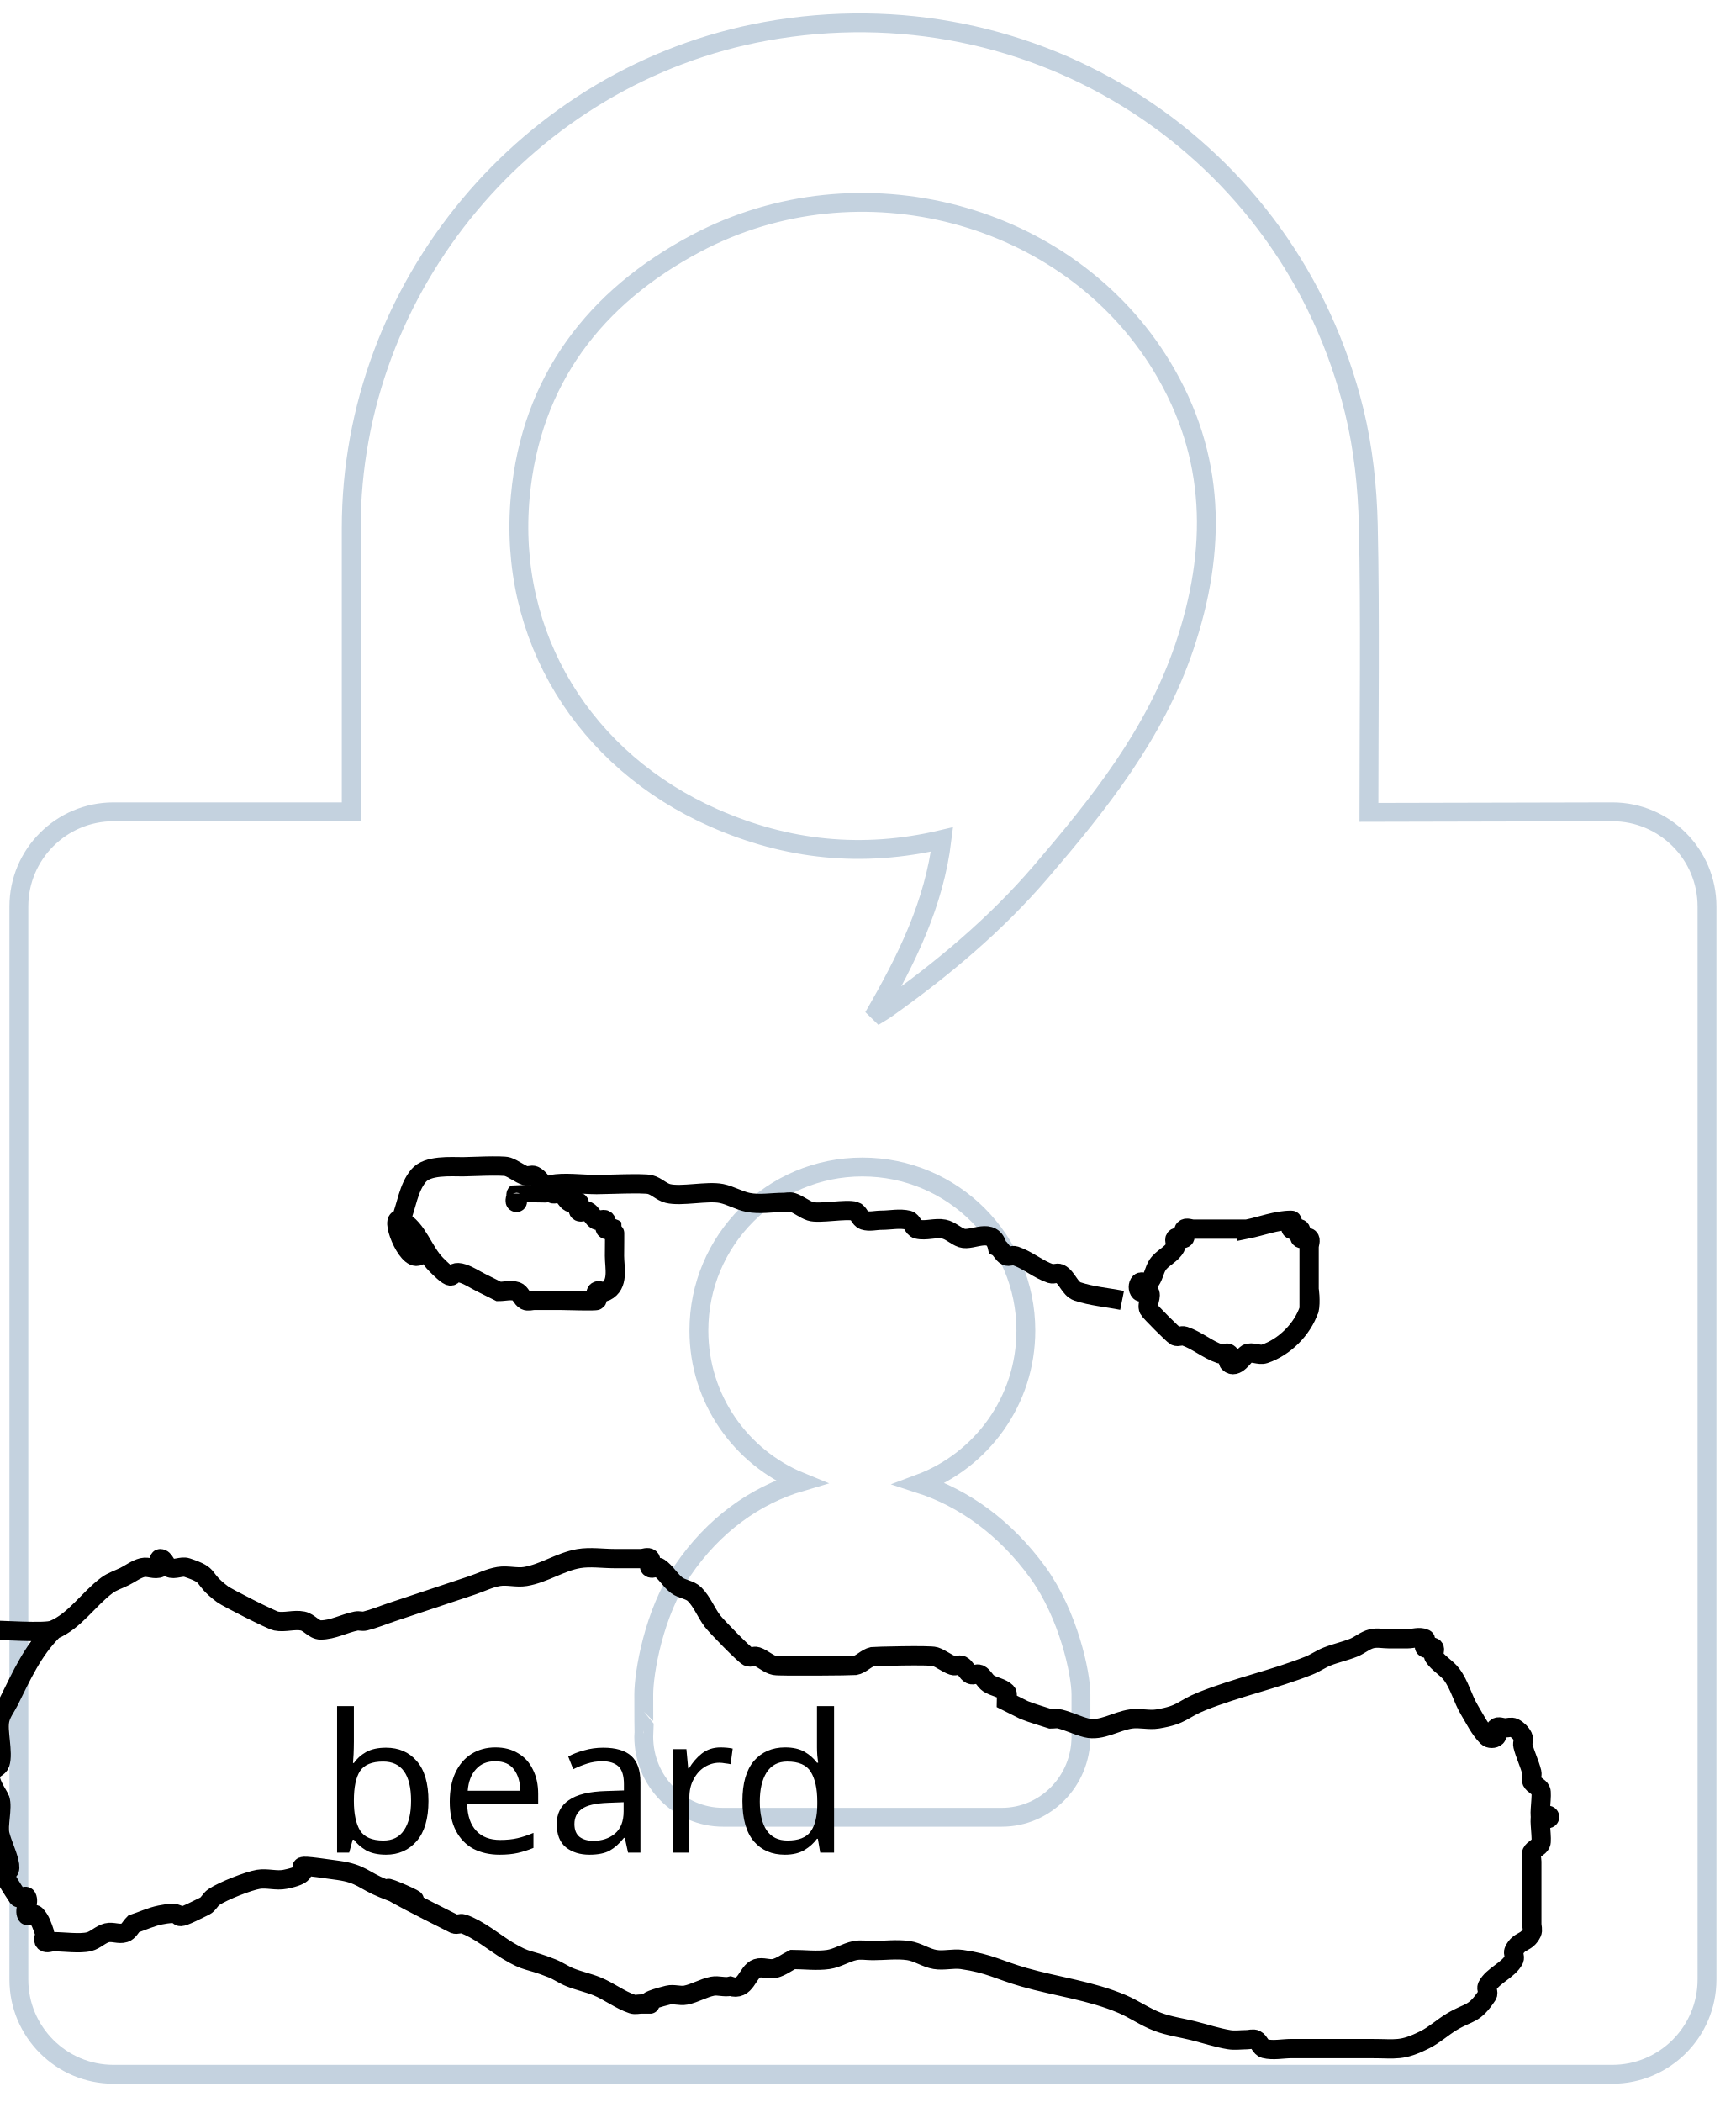
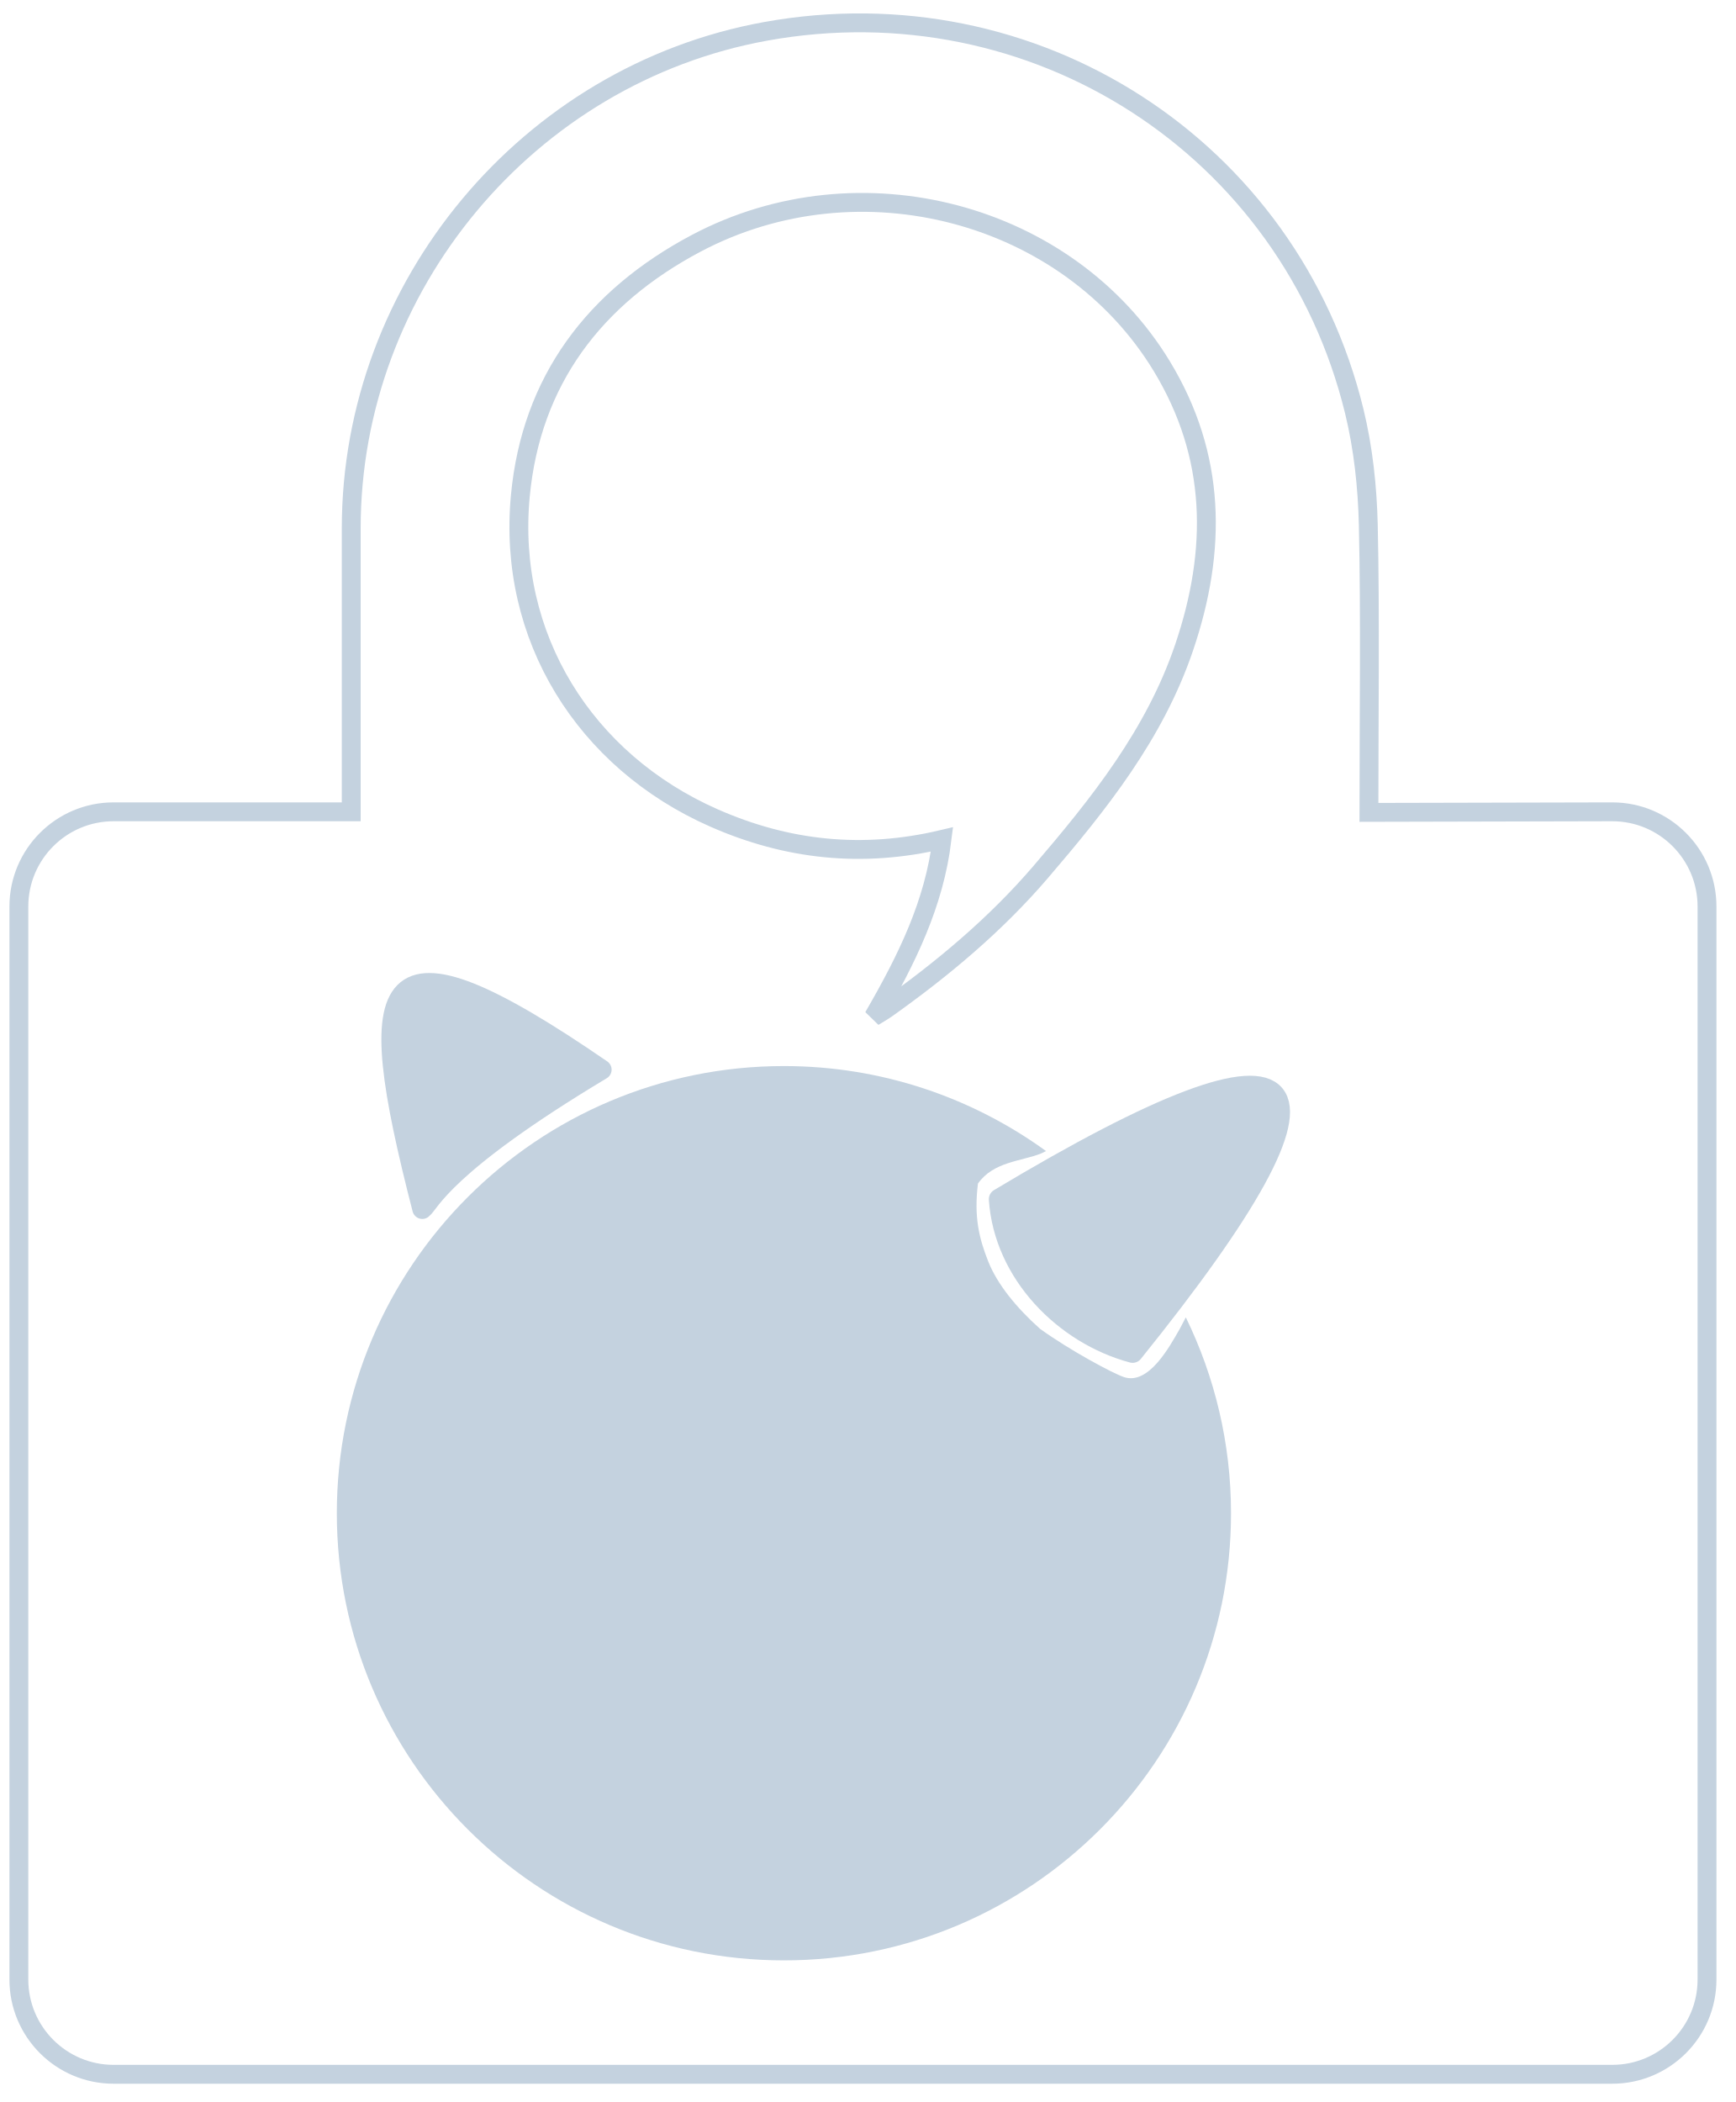
<svg xmlns="http://www.w3.org/2000/svg" version="1.1" id="Layer_1" x="0px" y="0px" width="90px" height="109px" viewBox="-1 -1 92 111" enable-background="new 0 0 90 109" xml:space="preserve">
  <defs id="defs9" />
  <g id="g3">
-     <path d="M71.574,41.851c0-4.685,0.074-10.553-0.033-15.237c-0.047-2.018-0.268-4.076-0.746-6.034   C67.374,6.581,53.823-2.125,39.594,0.45C26.998,2.729,17.621,13.968,17.621,26.786v13.865v1.17c-0.475,0-0.794-0.001-1.116,0H5.023   C2.25,41.821,0,44.07,0,46.844v56.875c0,2.773,2.25,5.023,5.023,5.023h79.451c2.775,0,5.024-2.25,5.024-5.023V46.844   c0-2.774-2.249-5.023-5.024-5.023L71.574,41.851z M52.107,95.118H37.332c-2.322,0-4.203-1.914-4.203-4.274   c0-0.063,0.007-0.127,0.009-0.19c-0.005,0-0.006-1.021-0.008-2.041c-0.001-1.129,0.511-4.289,2.061-6.574   c1.641-2.418,3.855-3.99,6.257-4.697c-3.166-1.291-5.396-4.398-5.396-8.025c0-4.789,3.88-8.668,8.667-8.668   c4.789,0,8.667,3.879,8.667,8.668c0,3.719-2.344,6.891-5.637,8.12c2.332,0.753,4.537,2.313,6.273,4.707   c1.621,2.235,2.285,5.343,2.285,6.47v2.043c-0.006,0.062,0,0.125,0,0.189C56.308,93.204,54.427,95.118,52.107,95.118    M61.779,33.104c-1.562,4.611-4.52,8.305-7.61,11.912c-2.386,2.783-5.19,5.125-8.176,7.247c-0.144,0.103-0.298,0.188-0.685,0.427   c1.781-3.076,3.217-5.998,3.633-9.404c-4.234,1.002-8.227,0.564-12.093-1.14c-6.862-3.023-10.963-9.618-10.263-17.063   c0.573-6.127,3.94-10.543,9.321-13.395c8.667-4.593,19.734-1.655,24.689,6.516C63.482,22.962,63.527,27.945,61.779,33.104" id="path5" style="opacity:1;fill:none;fill-opacity:0;stroke:#c4d2df;stroke-opacity:1" />
+     <path d="m 71.574,41.851 c 0,-4.685 0.074,-10.553 -0.033,-15.237 C 71.494,24.596 71.273,22.538 70.795,20.58 67.374,6.581 53.823,-2.125 39.594,0.45 26.998,2.729 17.621,13.968 17.621,26.786 l 0,13.865 0,1.17 c -0.475,0 -0.794,-10e-4 -1.116,0 l -11.482,0 C 2.25,41.821 0,44.07 0,46.844 l 0,56.875 c 0,2.773 2.25,5.023 5.023,5.023 l 79.451,0 c 2.775,0 5.024,-2.25 5.024,-5.023 l 0,-56.875 c 0,-2.774 -2.249,-5.023 -5.024,-5.023 z m -9.795,-8.747 c -1.562,4.611 -4.52,8.305 -7.61,11.912 -2.386,2.783 -5.19,5.125 -8.176,7.247 -0.144,0.103 -0.298,0.188 -0.685,0.427 1.781,-3.076 3.217,-5.998 3.633,-9.404 -4.234,1.002 -8.227,0.564 -12.093,-1.14 -6.862,-3.023 -10.963,-9.618 -10.263,-17.063 0.573,-6.127 3.94,-10.543 9.321,-13.395 8.667,-4.593 19.734,-1.655 24.689,6.516 2.887,4.758 2.932,9.741 1.184,14.9" id="path5" style="fill:none;stroke:#c4d2df;stroke-opacity:1" />
  </g>
-   <path style="fill:none;stroke:#000000;stroke-width:1px;stroke-linecap:butt;stroke-linejoin:miter;stroke-opacity:1" d="m 20.784,63.275 c 0.308,0.616 1.54,1.54 0.924,1.847 -0.616,0.308 -1.54,-2.155 -0.924,-1.847 0.882,0.441 1.15,1.612 1.847,2.309 1.167,1.167 0.532,0.177 1.386,0.462 0.327,0.109 0.616,0.308 0.924,0.462 0.308,0.154 0.616,0.308 0.924,0.462 0.308,0 0.632,-0.097 0.924,0 0.207,0.069 0.267,0.364 0.462,0.462 0.138,0.069 0.308,0 0.462,0 0.462,0 0.924,0 1.386,0 0.29,0 1.79,0.057 1.847,0 0.109,-0.109 -0.109,-0.353 0,-0.462 0.109,-0.109 0.324,0.069 0.462,0 0.704,-0.352 0.462,-1.214 0.462,-1.847 0,-0.112 0.015,-1.371 0,-1.386 -0.109,-0.109 -0.353,0.109 -0.462,0 -0.109,-0.109 0.109,-0.353 0,-0.462 -0.109,-0.109 -0.324,0.069 -0.462,0 -0.195,-0.097 -0.267,-0.364 -0.462,-0.462 -0.138,-0.069 -0.353,0.109 -0.462,0 -0.109,-0.109 0.109,-0.353 0,-0.462 -0.109,-0.109 -0.324,0.069 -0.462,0 -0.195,-0.097 -0.267,-0.364 -0.462,-0.462 -0.138,-0.069 -0.324,0.069 -0.462,0 -0.389,-0.195 -0.534,-0.729 -0.924,-0.924 -0.138,-0.069 -0.316,0.049 -0.462,0 -0.327,-0.109 -0.597,-0.353 -0.924,-0.462 -0.273,-0.091 -2.051,0 -2.309,0 -0.644,0 -1.843,-0.097 -2.309,0.462 -0.531,0.637 -0.616,1.54 -0.924,2.309 z" id="path2986" transform="matrix(1.022222,0,0,1.022222,-1,-1.211111)" />
-   <path style="fill:none;stroke:#000000;stroke-width:1px;stroke-linecap:butt;stroke-linejoin:miter;stroke-opacity:1" d="m 64.661,63.737 c -0.924,0 -1.847,0 -2.771,0 -0.154,0 -0.353,-0.109 -0.462,0 -0.109,0.109 0.109,0.353 0,0.462 -0.109,0.109 -0.353,-0.109 -0.462,0 -0.109,0.109 0.069,0.324 0,0.462 -0.195,0.389 -0.682,0.561 -0.924,0.924 -0.191,0.286 -0.218,0.68 -0.462,0.924 -0.109,0.109 -0.353,-0.109 -0.462,0 -0.109,0.109 -0.109,0.353 0,0.462 0.109,0.109 0.353,-0.109 0.462,0 0.218,0.218 -0.138,0.648 0,0.924 0.061,0.123 1.263,1.324 1.386,1.386 0.138,0.069 0.316,-0.049 0.462,0 0.653,0.218 1.194,0.706 1.847,0.924 0.146,0.049 0.353,-0.109 0.462,0 0.109,0.109 -0.109,0.353 0,0.462 0.361,0.361 0.803,-0.402 0.924,-0.462 0.275,-0.138 0.632,0.097 0.924,0 1.032,-0.344 1.965,-1.277 2.309,-2.309 0.097,-0.292 0,-1.232 0,-0.924 0,0.308 0,1.232 0,0.924 0,-0.616 0,-1.232 0,-1.847 0,-0.462 0,-0.924 0,-1.386 0,-0.154 0.109,-0.353 0,-0.462 -0.109,-0.109 -0.353,0.109 -0.462,0 -0.109,-0.109 0.109,-0.353 0,-0.462 -0.109,-0.109 -0.353,0.109 -0.462,0 -0.109,-0.109 0.154,-0.462 0,-0.462 -0.785,0 -1.54,0.308 -2.309,0.462 z" id="path2988" transform="matrix(1.022222,0,0,1.022222,-1,-1.211111)" />
-   <path style="fill:none;stroke:#000000;stroke-width:1px;stroke-linecap:butt;stroke-linejoin:miter;stroke-opacity:1" d="m 58.195,67.432 c -0.77,-0.154 -1.565,-0.214 -2.309,-0.462 -0.413,-0.138 -0.534,-0.729 -0.924,-0.924 -0.138,-0.069 -0.316,0.049 -0.462,0 -0.653,-0.218 -1.194,-0.706 -1.847,-0.924 -0.146,-0.049 -0.324,0.069 -0.462,0 -0.195,-0.097 -0.267,-0.364 -0.462,-0.462 -0.24,-1.08 -1.307,-0.282 -1.847,-0.462 -0.327,-0.109 -0.586,-0.394 -0.924,-0.462 -0.453,-0.091 -0.938,0.112 -1.386,0 -0.211,-0.053 -0.251,-0.409 -0.462,-0.462 -0.448,-0.112 -0.924,0 -1.386,0 -0.308,0 -0.632,0.097 -0.924,0 -0.207,-0.069 -0.255,-0.393 -0.462,-0.462 -0.428,-0.143 -1.867,0.148 -2.309,0 -0.327,-0.109 -0.597,-0.353 -0.924,-0.462 -0.146,-0.049 -0.308,0 -0.462,0 -0.616,0 -1.244,0.121 -1.847,0 -0.477,-0.095 -0.908,-0.366 -1.386,-0.462 -0.731,-0.146 -2.08,0.173 -2.771,0 -0.334,-0.083 -0.59,-0.378 -0.924,-0.462 -0.363,-0.091 -2.291,0 -2.771,0 -0.663,0 -1.761,-0.137 -2.309,0 -0.211,0.053 -0.255,0.393 -0.462,0.462 -0.002,6.97e-4 -1.385,-4.41e-4 -1.386,0 -0.109,0.109 0.154,0.462 0,0.462 -0.154,0 0,-0.308 0,-0.462" id="path2990" transform="matrix(1.022222,0,0,1.022222,-1,-1.211111)" />
-   <path style="fill:none;stroke:#000000;stroke-width:1px;stroke-linecap:butt;stroke-linejoin:miter;stroke-opacity:1" d="M 2.771,84.521 C 1.676,85.615 1.129,86.882 0.462,88.216 0.308,88.524 0.083,88.806 0,89.14 c -0.152,0.607 0.191,1.736 0,2.309 -0.069,0.207 -0.364,0.267 -0.462,0.462 C -0.671,92.328 -0.064,93.104 0,93.297 c 0.148,0.444 -0.121,1.364 0,1.847 0.118,0.472 0.344,0.913 0.462,1.386 0.283,1.13 -0.942,-0.259 0.462,1.847 0.085,0.128 0.393,-0.138 0.462,0 0.138,0.275 -0.138,0.648 0,0.924 0.069,0.138 0.353,-0.109 0.462,0 0.243,0.243 0.353,0.597 0.462,0.924 0.049,0.146 -0.109,0.353 0,0.462 0.109,0.109 0.308,0 0.462,0 0.53,0 1.369,0.12 1.847,0 0.334,-0.084 0.59,-0.378 0.924,-0.462 0.299,-0.075 0.632,0.097 0.924,0 0.207,-0.069 0.308,-0.308 0.462,-0.462 0.462,-0.154 0.908,-0.366 1.386,-0.462 1.761,-0.352 0.077,0.654 2.309,-0.462 0.195,-0.097 0.281,-0.341 0.462,-0.462 0.503,-0.335 1.809,-0.84 2.309,-0.924 0.456,-0.076 0.933,0.091 1.386,0 2.254,-0.451 -0.815,-0.974 2.771,-0.462 1.191,0.17 1.318,0.527 2.309,0.924 5.208,2.083 -4.509,-2.254 3.695,1.847 0.138,0.069 0.316,-0.049 0.462,0 0.792,0.264 1.651,0.99 2.309,1.386 1.083,0.65 0.987,0.395 2.309,0.924 0.32,0.128 0.604,0.334 0.924,0.462 0.452,0.181 0.934,0.281 1.386,0.462 0.639,0.256 1.194,0.706 1.847,0.924 0.146,0.049 0.308,0 0.462,0 1.281,0 -0.737,0.069 1.386,-0.462 0.299,-0.075 0.622,0.06 0.924,0 0.477,-0.096 0.908,-0.366 1.386,-0.462 0.302,-0.06 0.625,0.075 0.924,0 0.836,0.278 0.859,-0.748 1.386,-0.924 0.292,-0.097 0.625,0.075 0.924,0 0.334,-0.084 0.616,-0.308 0.924,-0.462 0.616,0 1.238,0.087 1.847,0 0.482,-0.069 0.908,-0.366 1.386,-0.462 0.302,-0.06 0.616,0 0.924,0 0.616,0 1.238,-0.087 1.847,0 0.482,0.069 0.905,0.382 1.386,0.462 0.456,0.076 0.928,-0.065 1.386,0 1.444,0.206 1.917,0.548 3.233,0.924 1.676,0.479 3.469,0.695 5.081,1.386 0.633,0.271 1.203,0.682 1.847,0.924 0.594,0.223 1.232,0.308 1.847,0.462 0.616,0.154 1.221,0.358 1.847,0.462 0.304,0.051 0.616,0 0.924,0 0.154,0 0.324,-0.069 0.462,0 0.195,0.097 0.251,0.409 0.462,0.462 0.448,0.112 0.924,0 1.386,0 0.616,0 1.232,0 1.847,0 0.77,0 1.54,0 2.309,0 1.296,0 1.555,0.146 2.771,-0.462 0.496,-0.248 0.91,-0.638 1.386,-0.924 0.947,-0.568 1.144,-0.331 1.847,-1.386 0.085,-0.128 -0.069,-0.324 0,-0.462 0.277,-0.554 1.108,-0.831 1.386,-1.386 0.069,-0.138 -0.069,-0.324 0,-0.462 0.286,-0.571 0.638,-0.352 0.924,-0.924 0.069,-0.138 0,-0.308 0,-0.462 0,-0.154 0,-0.308 0,-0.462 0,-0.77 0,-1.54 0,-2.309 0,-0.154 0,-0.308 0,-0.462 0,-0.154 -0.069,-0.324 0,-0.462 0.097,-0.195 0.364,-0.267 0.462,-0.462 0.092,-0.183 -0.094,-1.291 0,-1.386 0.109,-0.109 0.462,-0.154 0.462,0 0,0.154 -0.353,0.109 -0.462,0 -0.094,-0.094 0.092,-1.202 0,-1.386 -0.097,-0.195 -0.364,-0.267 -0.462,-0.462 -0.069,-0.138 0.037,-0.313 0,-0.462 -0.118,-0.472 -0.344,-0.913 -0.462,-1.386 -0.037,-0.149 0.069,-0.324 0,-0.462 -0.097,-0.195 -0.267,-0.364 -0.462,-0.462 -0.138,-0.069 -0.308,0 -0.462,0 -0.154,0 -0.353,-0.109 -0.462,0 -0.109,0.109 0.109,0.353 0,0.462 -0.109,0.109 -0.353,0.109 -0.462,0 -0.393,-0.393 -0.638,-0.91 -0.924,-1.386 -0.354,-0.59 -0.511,-1.297 -0.924,-1.847 -0.261,-0.348 -0.682,-0.561 -0.924,-0.924 -0.085,-0.128 0.109,-0.353 0,-0.462 -0.109,-0.109 -0.353,0.109 -0.462,0 -0.109,-0.109 0.138,-0.393 0,-0.462 -0.275,-0.138 -0.616,0 -0.924,0 -0.308,0 -0.616,0 -0.924,0 -0.308,0 -0.625,-0.075 -0.924,0 -0.334,0.083 -0.604,0.334 -0.924,0.462 -0.452,0.181 -0.934,0.281 -1.386,0.462 -0.32,0.128 -0.604,0.334 -0.924,0.462 -1.805,0.722 -3.737,1.125 -5.542,1.847 -1.077,0.431 -0.996,0.705 -2.309,0.924 -0.456,0.076 -0.928,-0.065 -1.386,0 -0.777,0.111 -1.548,0.652 -2.309,0.462 -0.472,-0.118 -0.913,-0.344 -1.386,-0.462 -0.149,-0.037 -0.308,0 -0.462,0 -0.462,-0.154 -0.934,-0.281 -1.386,-0.462 -0.308,-0.154 -0.616,-0.308 -0.924,-0.462 0,-0.154 0.109,-0.353 0,-0.462 -0.243,-0.243 -0.637,-0.271 -0.924,-0.462 -0.181,-0.121 -0.267,-0.364 -0.462,-0.462 -0.138,-0.069 -0.324,0.069 -0.462,0 -0.195,-0.097 -0.267,-0.364 -0.462,-0.462 -0.138,-0.069 -0.316,0.049 -0.462,0 -0.327,-0.109 -0.597,-0.353 -0.924,-0.462 -0.28,-0.093 -3.207,-0.005 -3.233,0 -0.338,0.068 -0.584,0.405 -0.924,0.462 -0.075,0.013 -3.884,0.055 -4.157,0 -0.338,-0.068 -0.597,-0.353 -0.924,-0.462 -0.146,-0.049 -0.324,0.069 -0.462,0 -0.203,-0.102 -1.64,-1.57 -1.847,-1.847 -0.333,-0.444 -0.531,-0.993 -0.924,-1.386 -0.243,-0.243 -0.648,-0.255 -0.924,-0.462 -0.348,-0.261 -0.561,-0.682 -0.924,-0.924 -0.128,-0.085 -0.353,0.109 -0.462,0 -0.109,-0.109 0.109,-0.353 0,-0.462 -0.109,-0.109 -0.308,0 -0.462,0 -0.462,0 -0.924,0 -1.386,0 -0.616,0 -1.24,-0.101 -1.847,0 C 29.061,80.986 28.21,81.59 27.25,81.75 c -0.456,0.076 -0.93,-0.076 -1.386,0 -0.48,0.08 -0.924,0.308 -1.386,0.462 -0.462,0.154 -0.924,0.308 -1.386,0.462 -0.924,0.308 -1.847,0.616 -2.771,0.924 -0.462,0.154 -0.913,0.344 -1.386,0.462 -0.149,0.037 -0.311,-0.03 -0.462,0 -0.622,0.124 -1.213,0.462 -1.847,0.462 -0.344,0 -0.586,-0.394 -0.924,-0.462 -0.453,-0.091 -0.933,0.091 -1.386,0 -0.247,-0.049 -2.542,-1.214 -2.771,-1.386 -1.203,-0.902 -0.506,-0.938 -1.847,-1.386 -0.292,-0.097 -0.648,0.138 -0.924,0 -0.195,-0.097 -0.244,-0.462 -0.462,-0.462 -0.154,0 0.138,0.393 0,0.462 -0.275,0.138 -0.625,-0.075 -0.924,0 -0.334,0.083 -0.616,0.308 -0.924,0.462 -0.308,0.154 -0.648,0.255 -0.924,0.462 -0.962,0.721 -1.661,1.847 -2.771,2.309 -0.436,0.182 -2.68,0 -3.695,0" id="path2992" transform="matrix(1.022222,0,0,1.022222,-1,-1.211111)" />
-   <text xml:space="preserve" style="font-size:40.889px;font-style:normal;font-weight:normal;line-height:125%;letter-spacing:0px;word-spacing:0px;fill:#000000;fill-opacity:1;stroke:none;font-family:Sans" x="15.997" y="96.992" id="text2994">
-     <tspan id="tspan2996" x="15.997" y="96.992" style="font-size:10.222px">beard</tspan>
-   </text>
+   <path style="fill:#c4d2df;fill-opacity:1;fill-rule:evenodd;stroke:none" d="M 40.656 55.281 C 27.853 55.281 17.469 65.665 17.469 78.469 C 17.469 91.272 27.853 101.656 40.656 101.656 C 53.46 101.656 63.844 91.272 63.844 78.469 C 63.844 74.828 62.995 71.378 61.5 68.312 C 61.384 68.524 61.307 68.686 61.188 68.906 C 60.65 69.847 59.566 71.846 58.281 71.406 C 57.698 71.206 55.509 70.037 53.938 68.906 C 52.724 67.821 51.723 66.603 51.25 65.406 C 50.777 64.21 50.506 63.107 50.719 61.375 C 51.521 60.234 52.967 60.224 54 59.812 C 54.068 59.776 54.176 59.725 54.25 59.688 C 50.433 56.922 45.73 55.281 40.656 55.281 z " transform="matrix(1.022222,0,0,1.022222,-1,-1.211111)" id="path2989" />
+   <path style="fill:#c4d2df;fill-opacity:1;stroke:#c4d2df;stroke-width:1.059px;stroke-linecap:round;stroke-linejoin:round;stroke-opacity:1" d="M 30.895,55.489 C 22.422,60.57 21.79,62.574 21.388,62.873 18.141,50.269 18.95,47.282 30.895,55.489 z" id="path2991-9" />
+   <path style="fill:#c4d2df;fill-opacity:1;stroke:#c4d2df;stroke-width:1.119px;stroke-linecap:round;stroke-linejoin:round;stroke-opacity:1" d="m 51.983,62.355 c 0.264,3.931 3.46,7.148 7.063,8.116 12.328,-15.293 10.046,-18.379 -7.063,-8.116 z" id="path2991-7" />
</svg>
